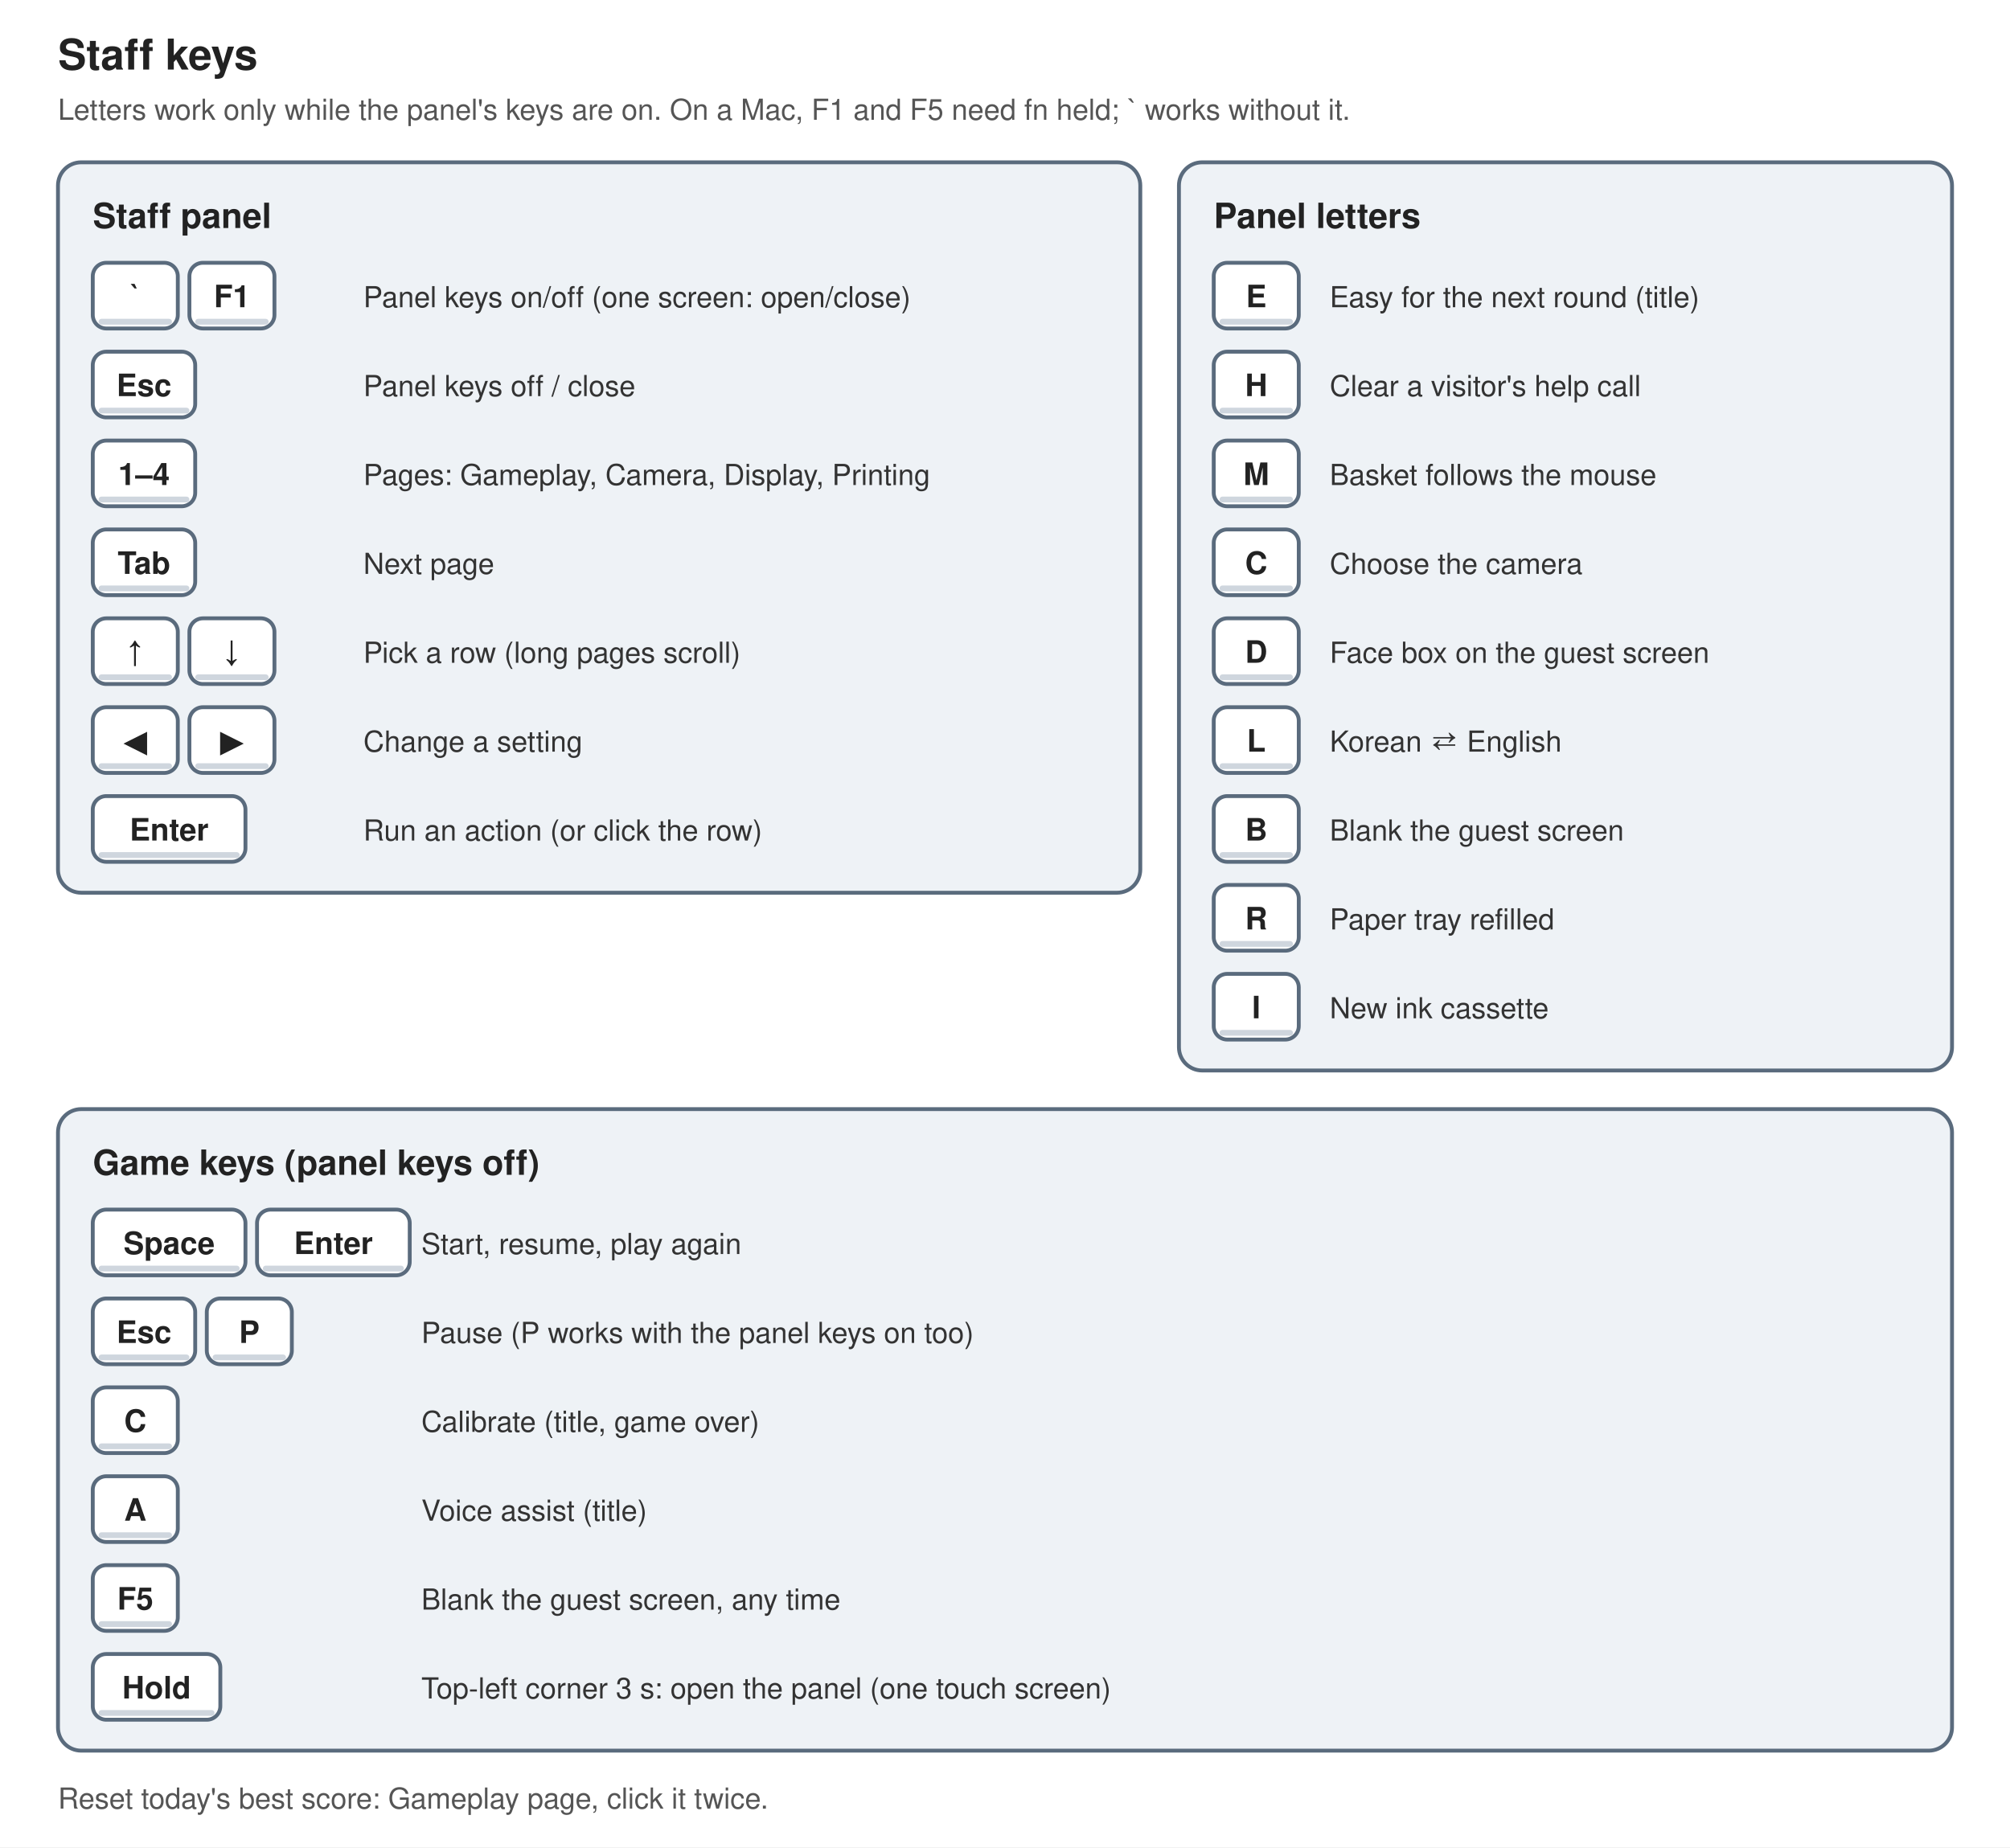
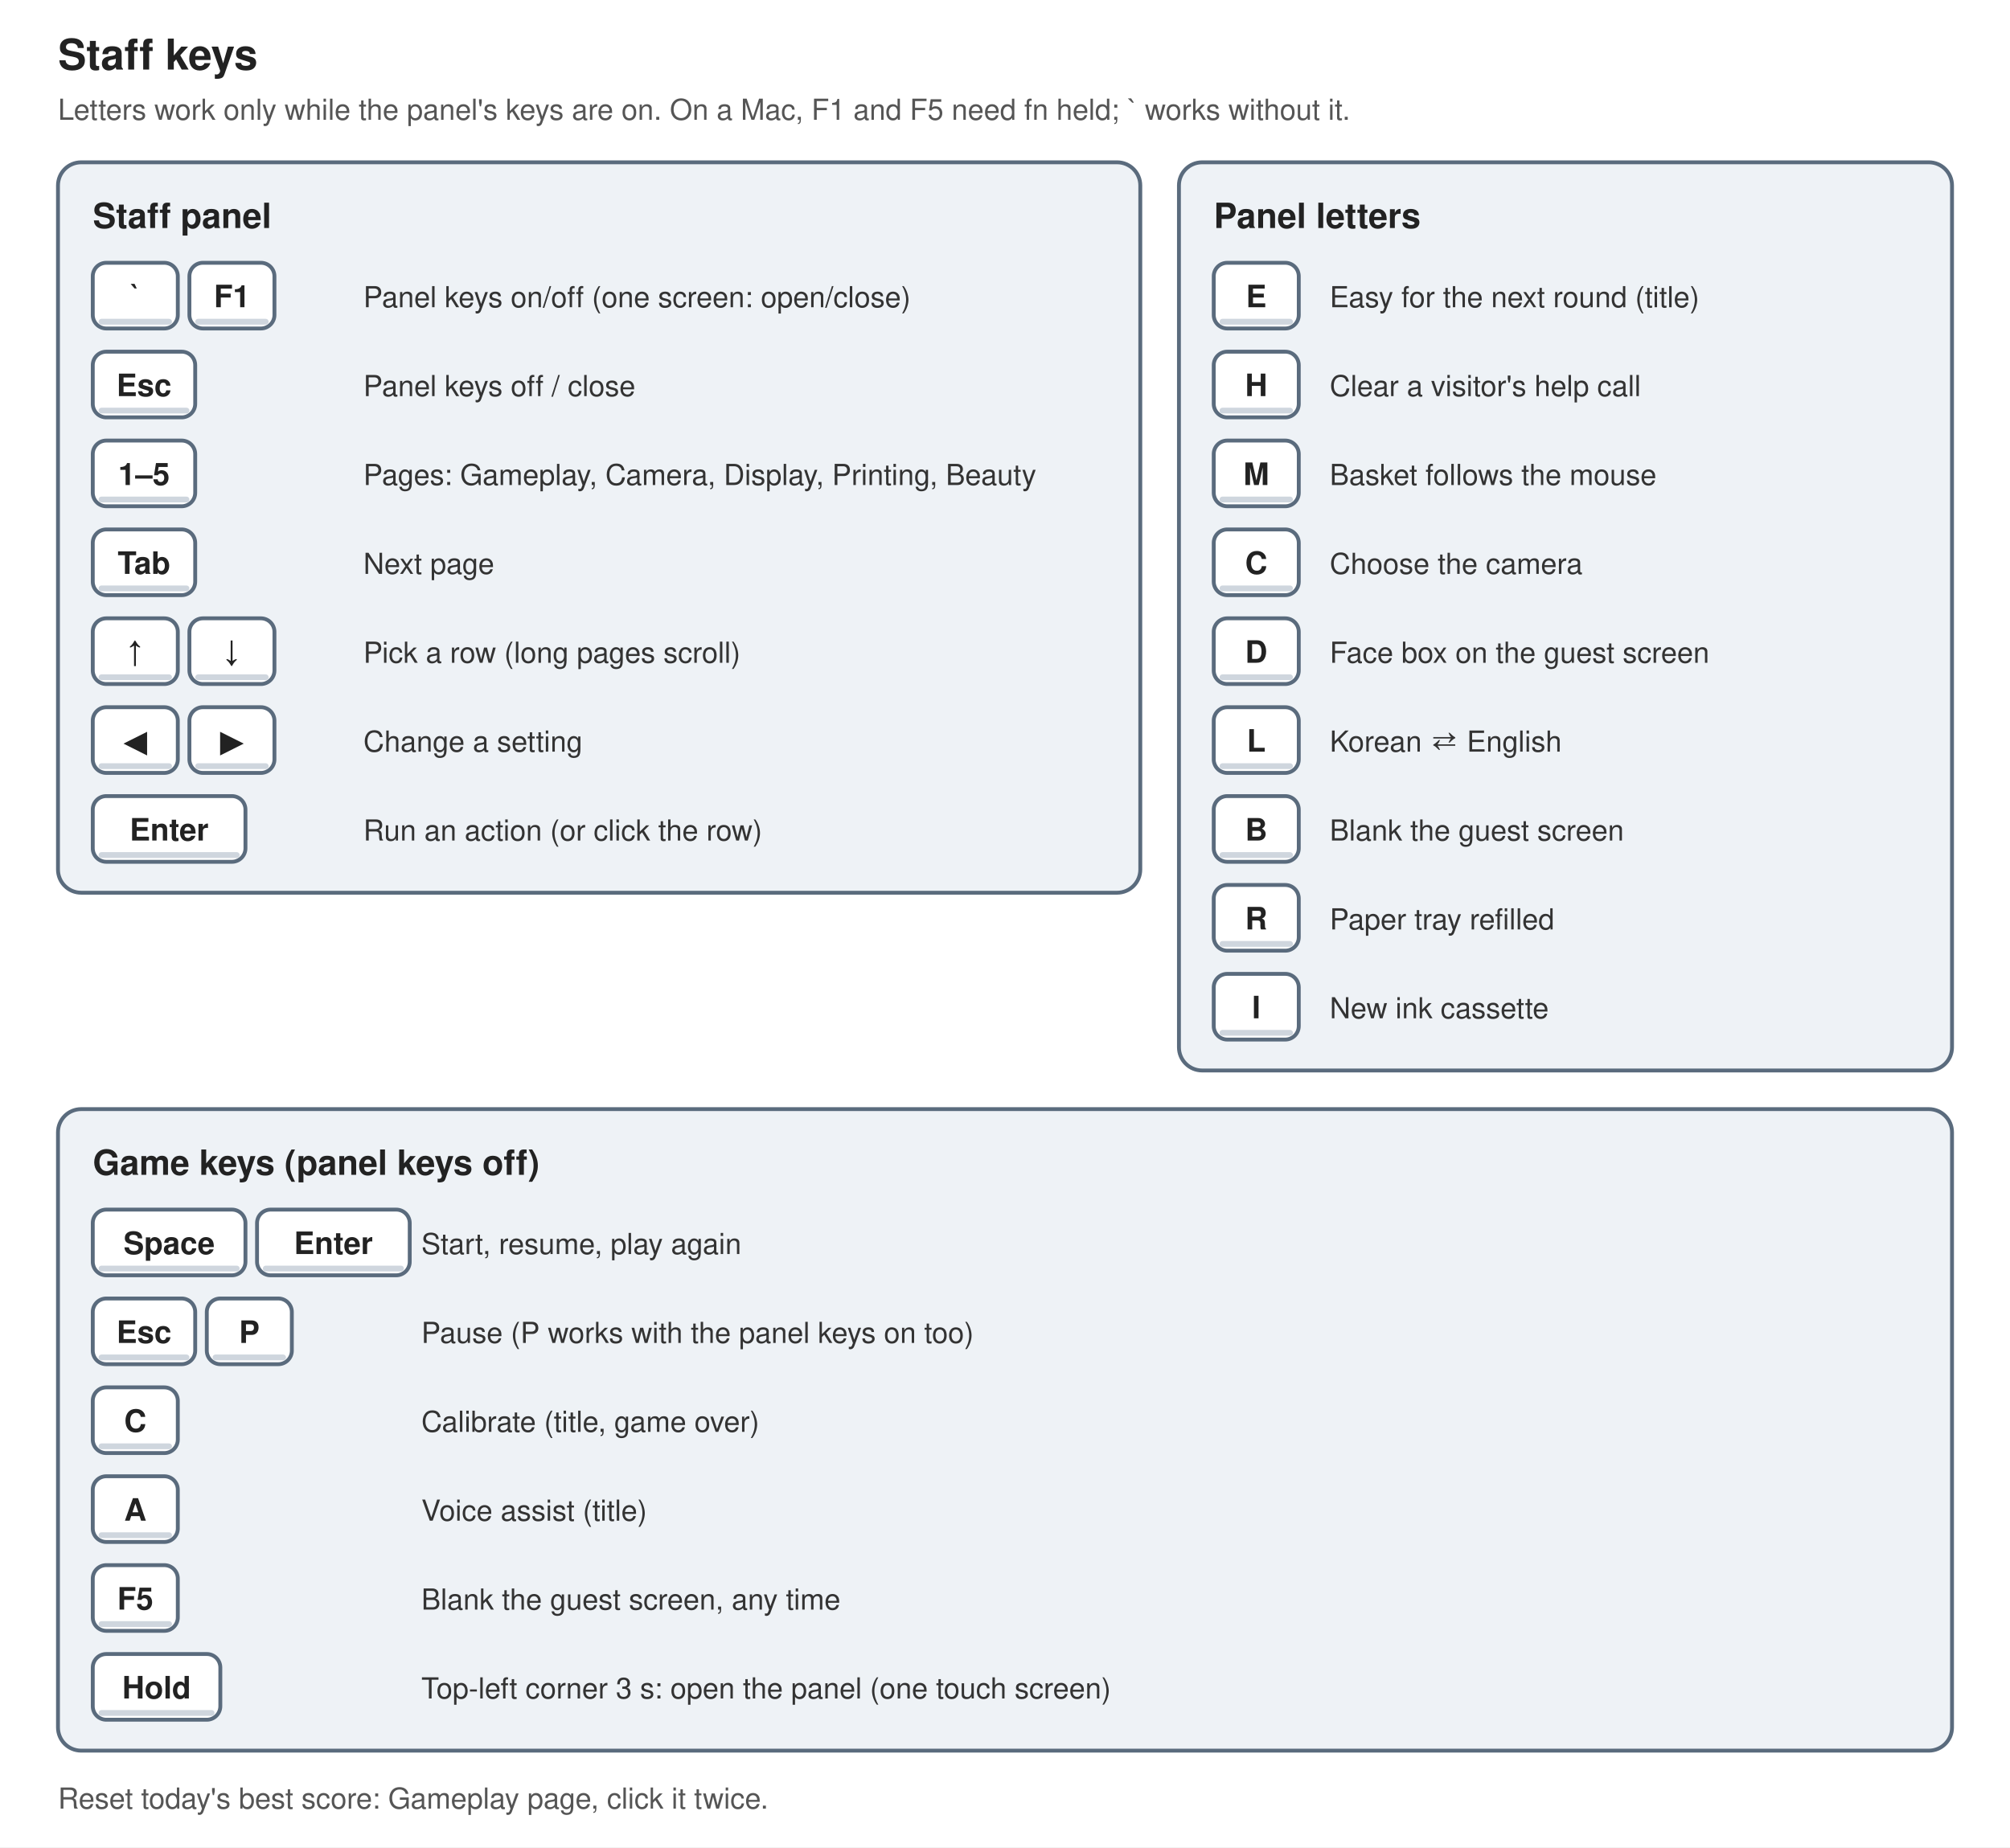
<svg xmlns="http://www.w3.org/2000/svg" viewBox="0 0 1040 956" font-family="Helvetica, Arial, sans-serif">
  <rect width="1040" height="956" fill="#ffffff" />
  <text x="30" y="36" font-size="22" font-weight="bold" fill="#222">Staff keys</text>
  <text x="30" y="62" font-size="15" fill="#555">Letters work only while the panel's keys are on. On a Mac, F1 and F5 need fn held; ` works without it.</text>
  <rect x="30" y="84" width="560" height="378" rx="12" fill="#eef2f6" stroke="#5a6b7d" stroke-width="2" />
  <text x="48" y="118" font-size="18" font-weight="bold" fill="#222">Staff panel</text>
  <rect x="48" y="136" width="44" height="34" rx="7" fill="#fff" stroke="#5a6b7d" stroke-width="2" />
  <rect x="51" y="165" width="38" height="3" rx="1.5" fill="#cfd6de" />
  <text x="70.0" y="159" text-anchor="middle" font-size="16" font-weight="bold" fill="#222">`</text>
  <rect x="98" y="136" width="44" height="34" rx="7" fill="#fff" stroke="#5a6b7d" stroke-width="2" />
  <rect x="101" y="165" width="38" height="3" rx="1.5" fill="#cfd6de" />
  <text x="120.0" y="159" text-anchor="middle" font-size="16" font-weight="bold" fill="#222">F1</text>
  <text x="188" y="159" font-size="15" fill="#333">Panel keys on/off (one screen: open/close)</text>
  <rect x="48" y="182" width="53" height="34" rx="7" fill="#fff" stroke="#5a6b7d" stroke-width="2" />
  <rect x="51" y="211" width="47" height="3" rx="1.5" fill="#cfd6de" />
  <text x="74.5" y="205" text-anchor="middle" font-size="16" font-weight="bold" fill="#222">Esc</text>
  <text x="188" y="205" font-size="15" fill="#333">Panel keys off / close</text>
  <rect x="48" y="228" width="53" height="34" rx="7" fill="#fff" stroke="#5a6b7d" stroke-width="2" />
  <rect x="51" y="257" width="47" height="3" rx="1.5" fill="#cfd6de" />
-   <text x="74.5" y="251" text-anchor="middle" font-size="16" font-weight="bold" fill="#222">1–4</text>
-   <text x="188" y="251" font-size="15" fill="#333">Pages: Gameplay, Camera, Display, Printing</text>
+   <text x="74.5" y="251" text-anchor="middle" font-size="16" font-weight="bold" fill="#222">1–5</text>
+   <text x="188" y="251" font-size="15" fill="#333">Pages: Gameplay, Camera, Display, Printing, Beauty</text>
  <rect x="48" y="274" width="53" height="34" rx="7" fill="#fff" stroke="#5a6b7d" stroke-width="2" />
  <rect x="51" y="303" width="47" height="3" rx="1.5" fill="#cfd6de" />
  <text x="74.5" y="297" text-anchor="middle" font-size="16" font-weight="bold" fill="#222">Tab</text>
  <text x="188" y="297" font-size="15" fill="#333">Next page</text>
  <rect x="48" y="320" width="44" height="34" rx="7" fill="#fff" stroke="#5a6b7d" stroke-width="2" />
  <rect x="51" y="349" width="38" height="3" rx="1.5" fill="#cfd6de" />
  <text x="70.0" y="343" text-anchor="middle" font-size="16" font-weight="bold" fill="#222">↑</text>
  <rect x="98" y="320" width="44" height="34" rx="7" fill="#fff" stroke="#5a6b7d" stroke-width="2" />
  <rect x="101" y="349" width="38" height="3" rx="1.5" fill="#cfd6de" />
  <text x="120.0" y="343" text-anchor="middle" font-size="16" font-weight="bold" fill="#222">↓</text>
  <text x="188" y="343" font-size="15" fill="#333">Pick a row (long pages scroll)</text>
  <rect x="48" y="366" width="44" height="34" rx="7" fill="#fff" stroke="#5a6b7d" stroke-width="2" />
  <rect x="51" y="395" width="38" height="3" rx="1.5" fill="#cfd6de" />
  <text x="70.0" y="389" text-anchor="middle" font-size="16" font-weight="bold" fill="#222">◀</text>
  <rect x="98" y="366" width="44" height="34" rx="7" fill="#fff" stroke="#5a6b7d" stroke-width="2" />
  <rect x="101" y="395" width="38" height="3" rx="1.5" fill="#cfd6de" />
  <text x="120.0" y="389" text-anchor="middle" font-size="16" font-weight="bold" fill="#222">▶</text>
  <text x="188" y="389" font-size="15" fill="#333">Change a setting</text>
  <rect x="48" y="412" width="79" height="34" rx="7" fill="#fff" stroke="#5a6b7d" stroke-width="2" />
  <rect x="51" y="441" width="73" height="3" rx="1.5" fill="#cfd6de" />
  <text x="87.5" y="435" text-anchor="middle" font-size="16" font-weight="bold" fill="#222">Enter</text>
  <text x="188" y="435" font-size="15" fill="#333">Run an action (or click the row)</text>
  <rect x="610" y="84" width="400" height="470" rx="12" fill="#eef2f6" stroke="#5a6b7d" stroke-width="2" />
  <text x="628" y="118" font-size="18" font-weight="bold" fill="#222">Panel letters</text>
  <rect x="628" y="136" width="44" height="34" rx="7" fill="#fff" stroke="#5a6b7d" stroke-width="2" />
  <rect x="631" y="165" width="38" height="3" rx="1.5" fill="#cfd6de" />
  <text x="650.0" y="159" text-anchor="middle" font-size="16" font-weight="bold" fill="#222">E</text>
  <text x="688" y="159" font-size="15" fill="#333">Easy for the next round (title)</text>
  <rect x="628" y="182" width="44" height="34" rx="7" fill="#fff" stroke="#5a6b7d" stroke-width="2" />
  <rect x="631" y="211" width="38" height="3" rx="1.5" fill="#cfd6de" />
  <text x="650.0" y="205" text-anchor="middle" font-size="16" font-weight="bold" fill="#222">H</text>
  <text x="688" y="205" font-size="15" fill="#333">Clear a visitor's help call</text>
  <rect x="628" y="228" width="44" height="34" rx="7" fill="#fff" stroke="#5a6b7d" stroke-width="2" />
  <rect x="631" y="257" width="38" height="3" rx="1.5" fill="#cfd6de" />
  <text x="650.0" y="251" text-anchor="middle" font-size="16" font-weight="bold" fill="#222">M</text>
  <text x="688" y="251" font-size="15" fill="#333">Basket follows the mouse</text>
  <rect x="628" y="274" width="44" height="34" rx="7" fill="#fff" stroke="#5a6b7d" stroke-width="2" />
  <rect x="631" y="303" width="38" height="3" rx="1.5" fill="#cfd6de" />
  <text x="650.0" y="297" text-anchor="middle" font-size="16" font-weight="bold" fill="#222">C</text>
  <text x="688" y="297" font-size="15" fill="#333">Choose the camera</text>
  <rect x="628" y="320" width="44" height="34" rx="7" fill="#fff" stroke="#5a6b7d" stroke-width="2" />
  <rect x="631" y="349" width="38" height="3" rx="1.5" fill="#cfd6de" />
  <text x="650.0" y="343" text-anchor="middle" font-size="16" font-weight="bold" fill="#222">D</text>
  <text x="688" y="343" font-size="15" fill="#333">Face box on the guest screen</text>
  <rect x="628" y="366" width="44" height="34" rx="7" fill="#fff" stroke="#5a6b7d" stroke-width="2" />
  <rect x="631" y="395" width="38" height="3" rx="1.5" fill="#cfd6de" />
  <text x="650.0" y="389" text-anchor="middle" font-size="16" font-weight="bold" fill="#222">L</text>
  <text x="688" y="389" font-size="15" fill="#333">Korean ⇄ English</text>
  <rect x="628" y="412" width="44" height="34" rx="7" fill="#fff" stroke="#5a6b7d" stroke-width="2" />
  <rect x="631" y="441" width="38" height="3" rx="1.5" fill="#cfd6de" />
  <text x="650.0" y="435" text-anchor="middle" font-size="16" font-weight="bold" fill="#222">B</text>
  <text x="688" y="435" font-size="15" fill="#333">Blank the guest screen</text>
  <rect x="628" y="458" width="44" height="34" rx="7" fill="#fff" stroke="#5a6b7d" stroke-width="2" />
  <rect x="631" y="487" width="38" height="3" rx="1.5" fill="#cfd6de" />
  <text x="650.0" y="481" text-anchor="middle" font-size="16" font-weight="bold" fill="#222">R</text>
  <text x="688" y="481" font-size="15" fill="#333">Paper tray refilled</text>
  <rect x="628" y="504" width="44" height="34" rx="7" fill="#fff" stroke="#5a6b7d" stroke-width="2" />
  <rect x="631" y="533" width="38" height="3" rx="1.5" fill="#cfd6de" />
  <text x="650.0" y="527" text-anchor="middle" font-size="16" font-weight="bold" fill="#222">I</text>
  <text x="688" y="527" font-size="15" fill="#333">New ink cassette</text>
  <rect x="30" y="574" width="980" height="332" rx="12" fill="#eef2f6" stroke="#5a6b7d" stroke-width="2" />
  <text x="48" y="608" font-size="18" font-weight="bold" fill="#222">Game keys (panel keys off)</text>
  <rect x="48" y="626" width="79" height="34" rx="7" fill="#fff" stroke="#5a6b7d" stroke-width="2" />
  <rect x="51" y="655" width="73" height="3" rx="1.5" fill="#cfd6de" />
  <text x="87.5" y="649" text-anchor="middle" font-size="16" font-weight="bold" fill="#222">Space</text>
  <rect x="133" y="626" width="79" height="34" rx="7" fill="#fff" stroke="#5a6b7d" stroke-width="2" />
  <rect x="136" y="655" width="73" height="3" rx="1.5" fill="#cfd6de" />
  <text x="172.5" y="649" text-anchor="middle" font-size="16" font-weight="bold" fill="#222">Enter</text>
  <text x="218" y="649" font-size="15" fill="#333">Start, resume, play again</text>
  <rect x="48" y="672" width="53" height="34" rx="7" fill="#fff" stroke="#5a6b7d" stroke-width="2" />
  <rect x="51" y="701" width="47" height="3" rx="1.5" fill="#cfd6de" />
  <text x="74.5" y="695" text-anchor="middle" font-size="16" font-weight="bold" fill="#222">Esc</text>
  <rect x="107" y="672" width="44" height="34" rx="7" fill="#fff" stroke="#5a6b7d" stroke-width="2" />
  <rect x="110" y="701" width="38" height="3" rx="1.5" fill="#cfd6de" />
  <text x="129.0" y="695" text-anchor="middle" font-size="16" font-weight="bold" fill="#222">P</text>
  <text x="218" y="695" font-size="15" fill="#333">Pause (P works with the panel keys on too)</text>
  <rect x="48" y="718" width="44" height="34" rx="7" fill="#fff" stroke="#5a6b7d" stroke-width="2" />
  <rect x="51" y="747" width="38" height="3" rx="1.5" fill="#cfd6de" />
  <text x="70.0" y="741" text-anchor="middle" font-size="16" font-weight="bold" fill="#222">C</text>
  <text x="218" y="741" font-size="15" fill="#333">Calibrate (title, game over)</text>
  <rect x="48" y="764" width="44" height="34" rx="7" fill="#fff" stroke="#5a6b7d" stroke-width="2" />
  <rect x="51" y="793" width="38" height="3" rx="1.5" fill="#cfd6de" />
  <text x="70.0" y="787" text-anchor="middle" font-size="16" font-weight="bold" fill="#222">A</text>
  <text x="218" y="787" font-size="15" fill="#333">Voice assist (title)</text>
  <rect x="48" y="810" width="44" height="34" rx="7" fill="#fff" stroke="#5a6b7d" stroke-width="2" />
  <rect x="51" y="839" width="38" height="3" rx="1.5" fill="#cfd6de" />
  <text x="70.0" y="833" text-anchor="middle" font-size="16" font-weight="bold" fill="#222">F5</text>
  <text x="218" y="833" font-size="15" fill="#333">Blank the guest screen, any time</text>
  <rect x="48" y="856" width="66" height="34" rx="7" fill="#fff" stroke="#5a6b7d" stroke-width="2" />
  <rect x="51" y="885" width="60" height="3" rx="1.5" fill="#cfd6de" />
  <text x="81.0" y="879" text-anchor="middle" font-size="16" font-weight="bold" fill="#222">Hold</text>
  <text x="218" y="879" font-size="15" fill="#333">Top-left corner 3 s: open the panel (one touch screen)</text>
  <text x="30" y="936" font-size="15" fill="#555">Reset today's best score: Gameplay page, click it twice.</text>
</svg>
